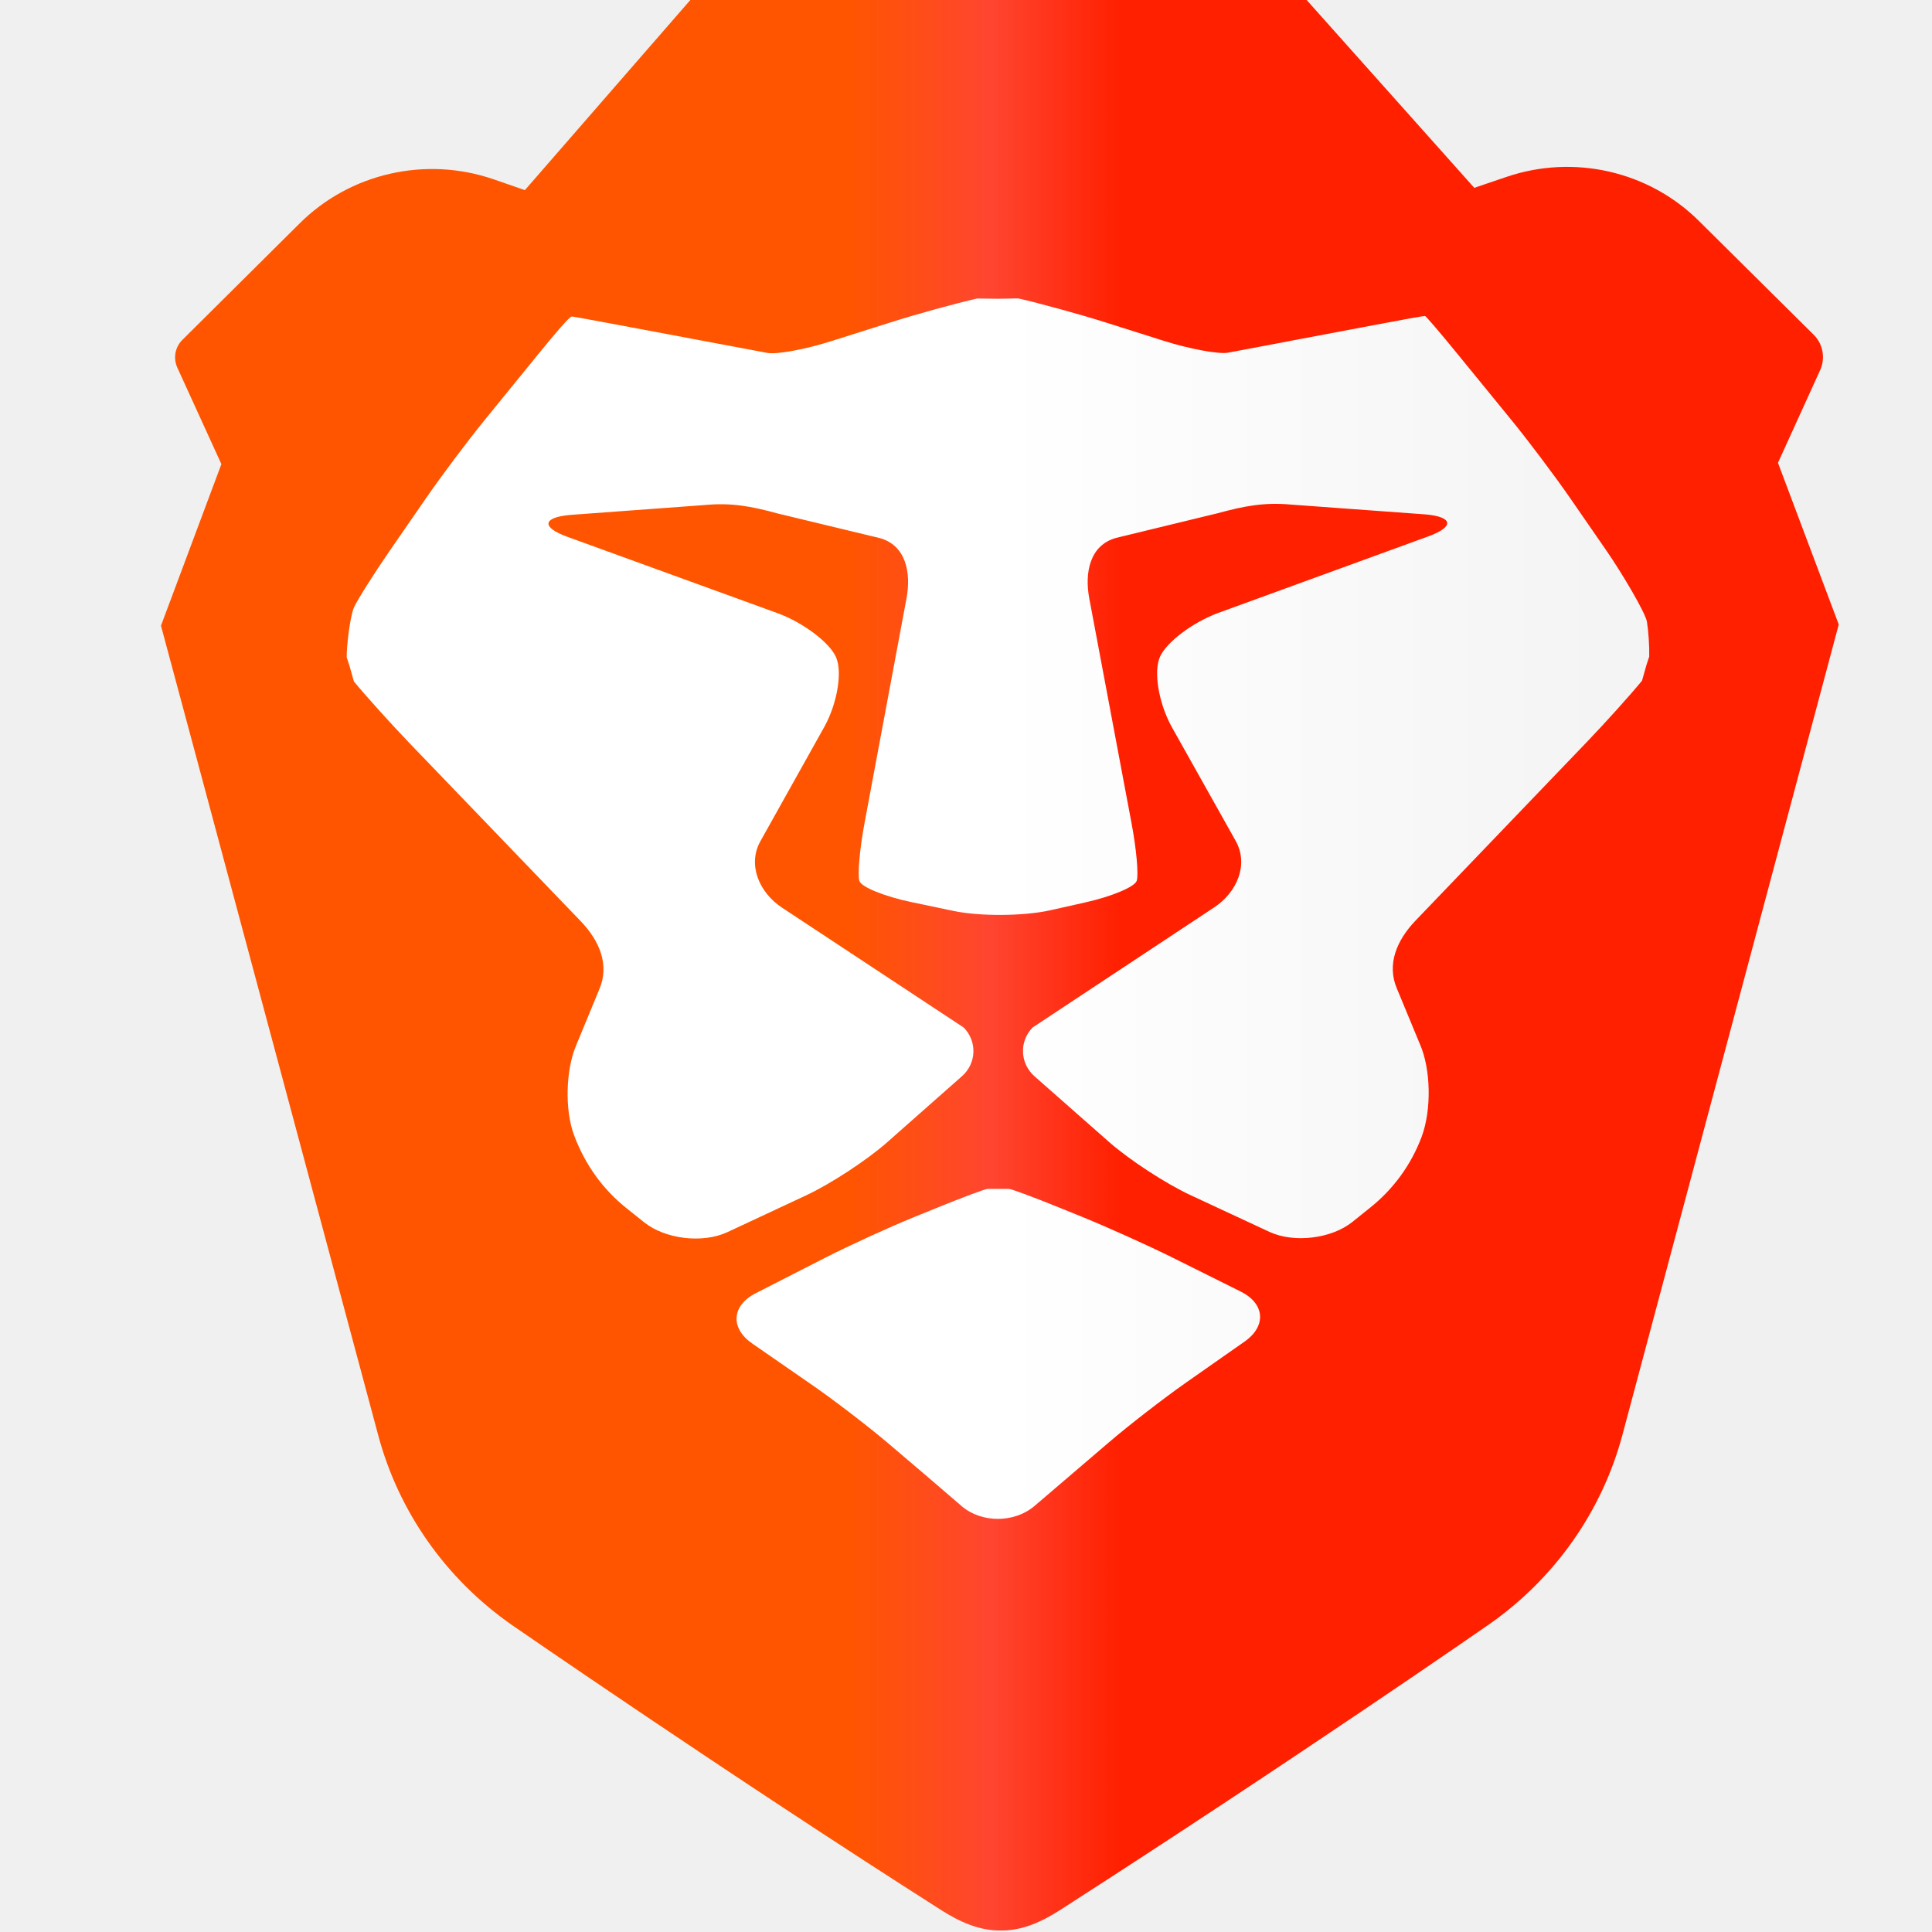
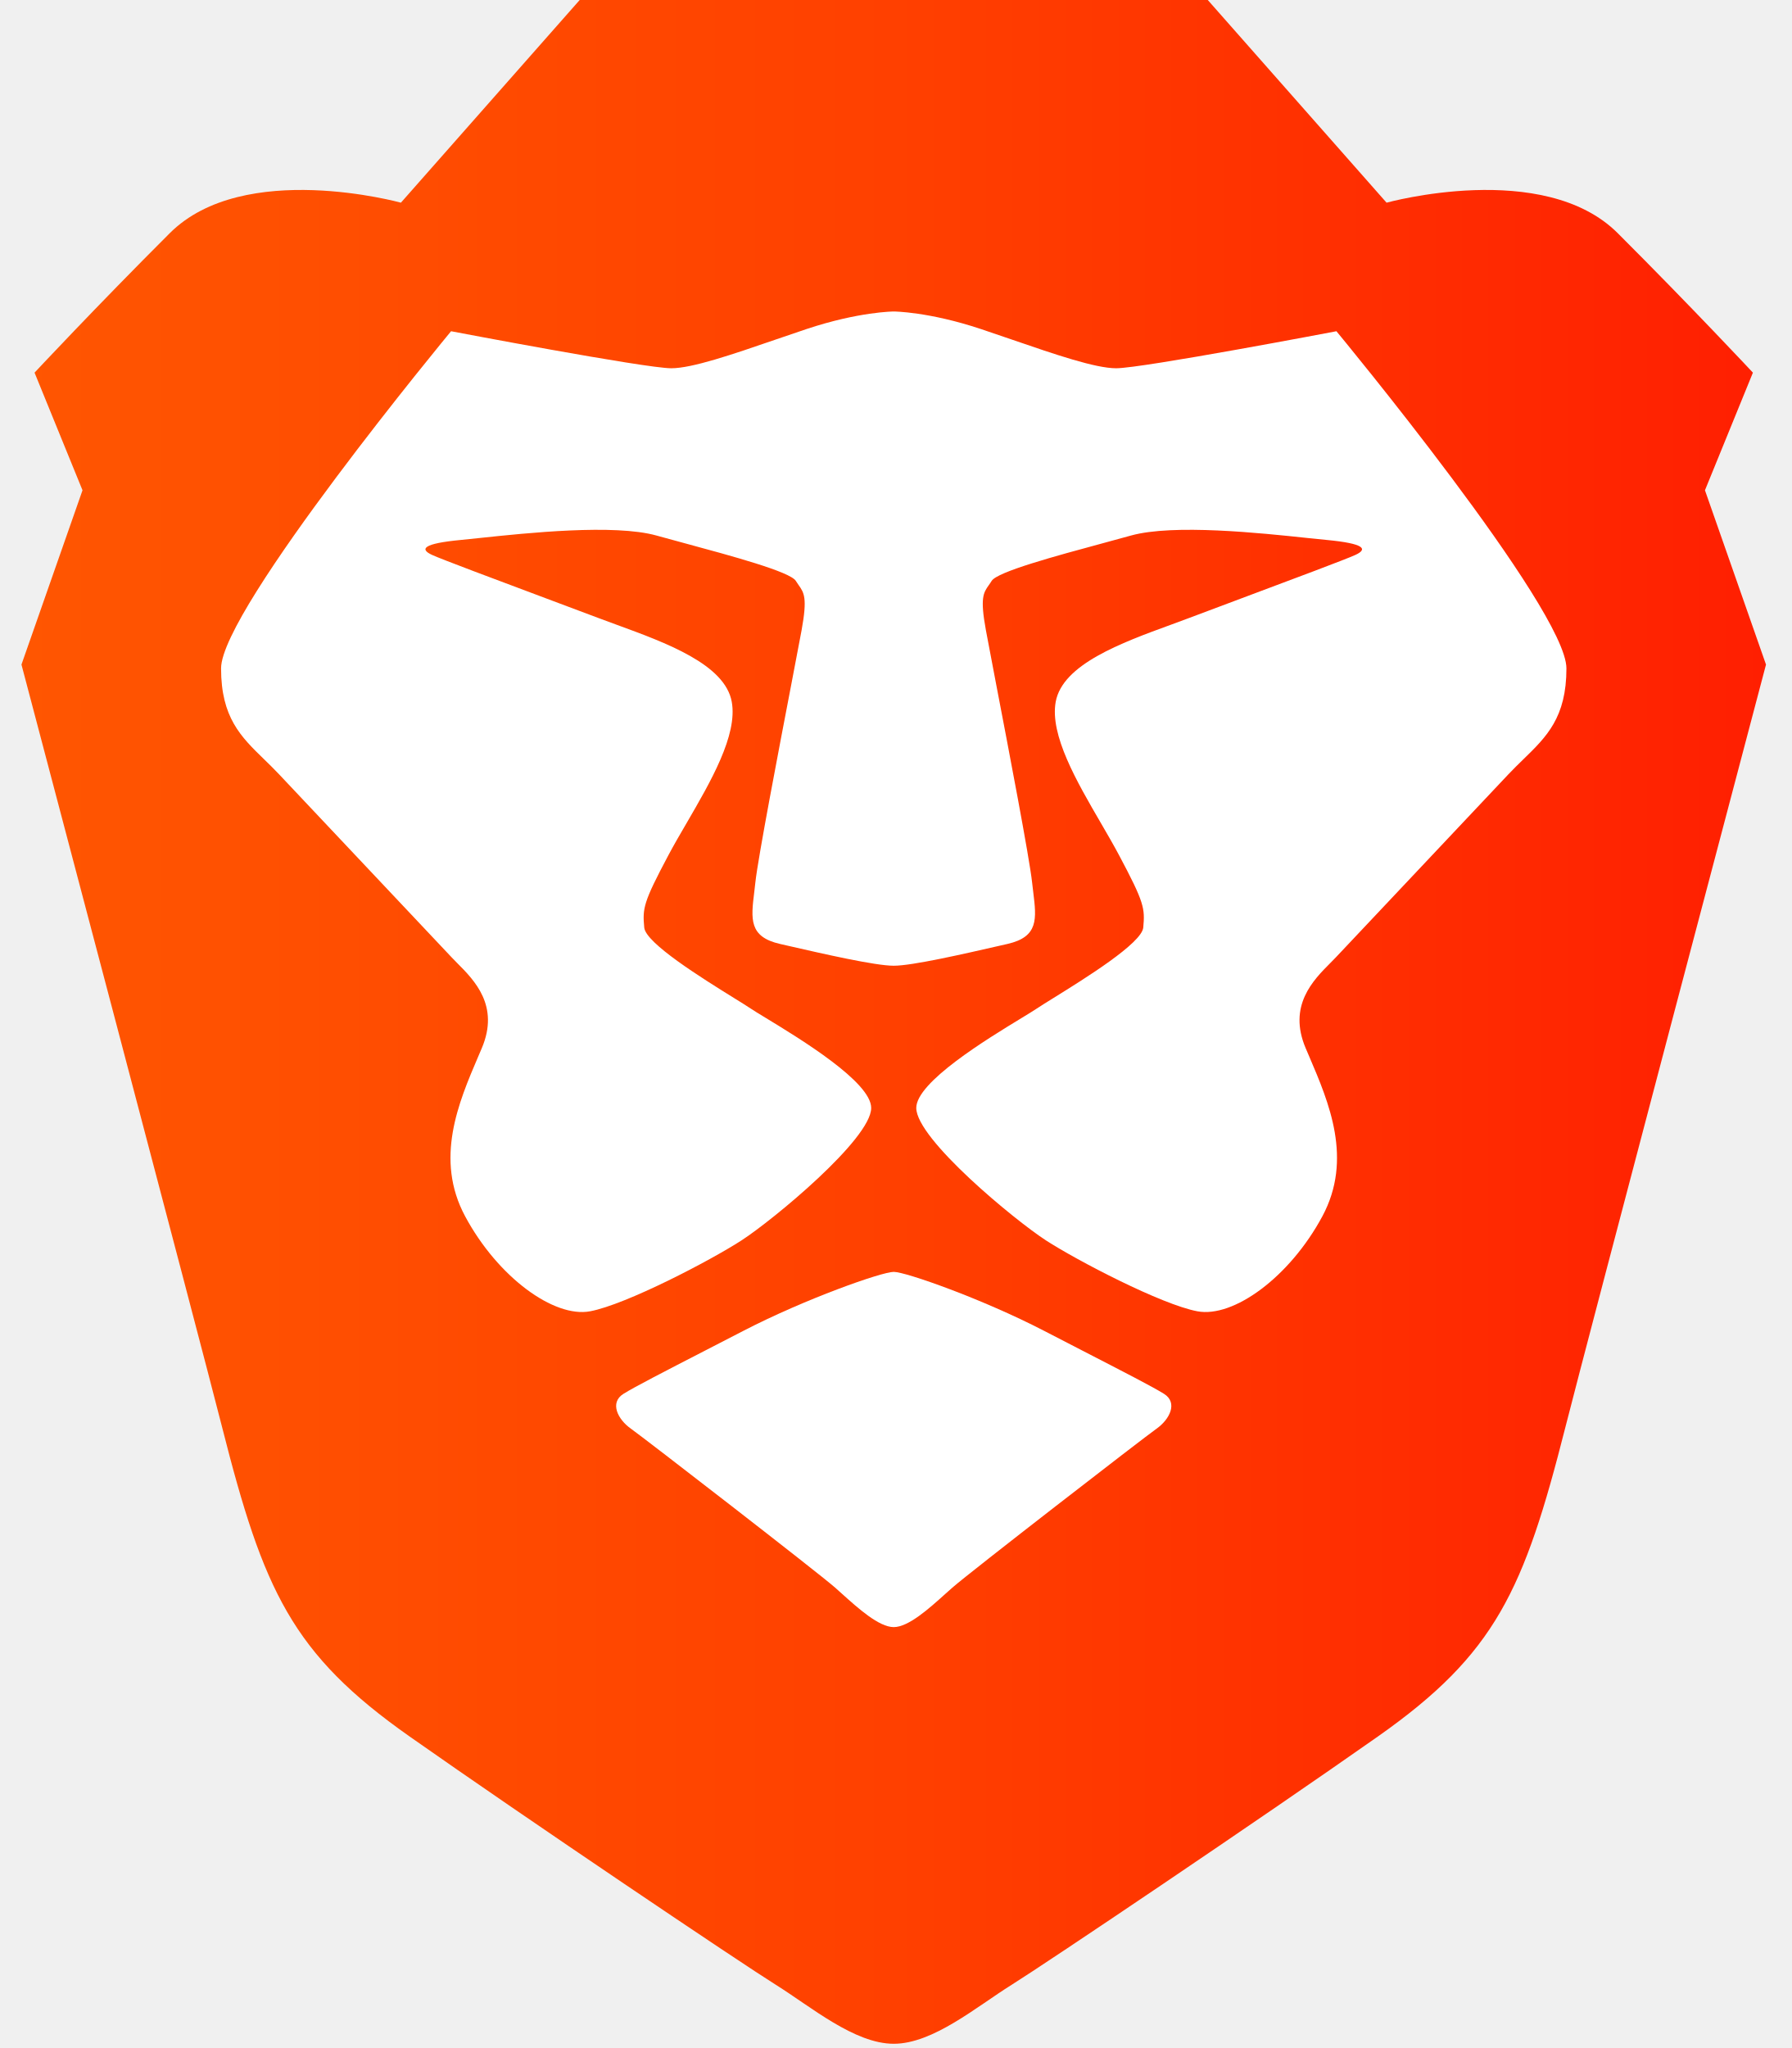
- <svg xmlns="http://www.w3.org/2000/svg" width="22" height="22" viewBox="0 0 22 22" fill="none">
-   <path fill-rule="evenodd" clip-rule="evenodd" d="M20.938 7.111L20.246 5.27L20.727 4.213C20.788 4.076 20.759 3.917 20.652 3.811L19.345 2.515C18.774 1.948 17.921 1.753 17.153 2.015L16.788 2.139L14.879 0L12.071 0L10.292 0L7.861 0L5.977 2.165L5.622 2.042C4.847 1.775 3.984 1.972 3.409 2.547L2.079 3.868C1.993 3.952 1.97 4.079 2.02 4.188L2.521 5.285L1.833 7.125L2.279 8.784L4.307 16.344C4.54 17.216 5.078 17.979 5.826 18.502C5.826 18.502 8.289 20.204 10.718 21.751C10.932 21.887 11.155 21.986 11.395 21.983C11.635 21.986 11.858 21.887 12.071 21.75C14.8 19.996 16.959 18.495 16.959 18.495C17.707 17.971 18.244 17.207 18.476 16.335L20.495 8.772L20.938 7.111Z" fill="url(#paint0_linear)" />
-   <path fill-rule="evenodd" clip-rule="evenodd" d="M18.78 7.476L18.748 7.574L18.698 7.751C18.564 7.915 18.28 8.23 18.068 8.451L16.119 10.483C15.907 10.704 15.787 10.981 15.908 11.26L16.171 11.895C16.292 12.174 16.304 12.636 16.188 12.946C16.07 13.261 15.868 13.54 15.602 13.752L15.399 13.915C15.159 14.107 14.733 14.157 14.454 14.027L13.556 13.609C13.276 13.479 12.859 13.207 12.629 13.004L11.779 12.255C11.614 12.109 11.604 11.857 11.759 11.7L13.827 10.332C14.084 10.162 14.22 9.849 14.074 9.581L13.338 8.269C13.193 8.001 13.134 7.646 13.209 7.479C13.283 7.312 13.581 7.087 13.871 6.98L16.272 6.105C16.562 5.997 16.546 5.887 16.238 5.858L14.704 5.746C14.395 5.718 14.169 5.762 13.871 5.843L12.71 6.125C12.411 6.207 12.348 6.518 12.404 6.816L12.883 9.363C12.94 9.661 12.967 9.961 12.944 10.03C12.922 10.099 12.656 10.21 12.354 10.277L11.957 10.366C11.655 10.433 11.161 10.436 10.858 10.373L10.377 10.272C10.074 10.209 9.808 10.101 9.786 10.032C9.763 9.963 9.79 9.662 9.846 9.364L10.322 6.817C10.378 6.519 10.315 6.208 10.017 6.127L8.855 5.847C8.556 5.765 8.33 5.722 8.022 5.751L6.487 5.864C6.179 5.893 6.164 6.003 6.453 6.11L8.856 6.983C9.146 7.09 9.444 7.314 9.519 7.481C9.594 7.648 9.536 8.003 9.39 8.271L8.656 9.584C8.511 9.851 8.647 10.165 8.904 10.335L10.974 11.701C11.129 11.858 11.12 12.109 10.954 12.255L10.105 13.005C9.875 13.209 9.459 13.481 9.179 13.612L8.282 14.031C8.002 14.161 7.577 14.111 7.337 13.92L7.134 13.758C6.868 13.545 6.664 13.267 6.537 12.927C6.43 12.642 6.441 12.181 6.562 11.901L6.824 11.266C6.945 10.986 6.824 10.709 6.612 10.489L4.66 8.459C4.448 8.238 4.165 7.924 4.03 7.76L3.98 7.583L3.948 7.485C3.945 7.371 3.986 7.009 4.033 6.912C4.08 6.814 4.261 6.529 4.434 6.277L4.852 5.672C5.025 5.421 5.325 5.021 5.518 4.784L6.13 4.032C6.323 3.795 6.487 3.602 6.512 3.604C6.513 3.602 6.763 3.648 7.067 3.705L7.994 3.879C8.298 3.936 8.634 3.999 8.74 4.019C8.846 4.038 9.173 3.978 9.468 3.884L10.135 3.673C10.43 3.579 10.877 3.456 11.128 3.399L11.361 3.402L11.595 3.398C11.846 3.455 12.293 3.578 12.588 3.671L13.255 3.882C13.55 3.975 13.878 4.035 13.983 4.016C14.075 3.999 14.334 3.95 14.599 3.9L14.729 3.875L15.656 3.7C15.96 3.642 16.209 3.597 16.227 3.598C16.235 3.597 16.4 3.789 16.593 4.026L17.206 4.777C17.4 5.014 17.7 5.413 17.874 5.664L18.292 6.269C18.466 6.52 18.737 6.977 18.754 7.08C18.771 7.184 18.783 7.362 18.78 7.476ZM11.488 13.538C11.515 13.538 11.771 13.633 12.057 13.749L12.323 13.857C12.609 13.973 13.069 14.18 13.345 14.317L14.128 14.707C14.404 14.844 14.424 15.101 14.172 15.277L13.504 15.745C13.252 15.922 12.856 16.228 12.624 16.427L11.782 17.147C11.551 17.345 11.176 17.345 10.949 17.149C10.722 16.953 10.346 16.631 10.114 16.435C9.882 16.238 9.485 15.934 9.232 15.76L8.566 15.299C8.313 15.124 8.331 14.866 8.606 14.726L9.393 14.324C9.668 14.184 10.126 13.974 10.412 13.858L10.678 13.75C10.963 13.634 11.22 13.538 11.247 13.538H11.367H11.488Z" fill="url(#paint1_linear)" />
+ <svg xmlns="http://www.w3.org/2000/svg" width="56" height="64" viewBox="0 0 56 64" fill="none">
+   <path fill-rule="evenodd" clip-rule="evenodd" d="M53.292 15.321L54.791 11.645C54.791 11.645 52.883 9.602 50.566 7.287C48.248 4.972 43.34 6.334 43.34 6.334L37.751 3.05176e-05H27.936H18.12L12.531 6.334C12.531 6.334 7.623 4.972 5.306 7.287C2.988 9.602 1.08 11.645 1.08 11.645L2.579 15.321L0.671 20.768C0.671 20.768 6.284 42.005 6.942 44.598C8.237 49.704 9.123 51.679 12.804 54.266C16.485 56.853 23.164 61.347 24.255 62.028C25.346 62.709 26.709 63.868 27.936 63.868C29.163 63.868 30.526 62.709 31.616 62.028C32.707 61.347 39.387 56.853 43.068 54.266C46.748 51.679 47.635 49.704 48.93 44.598C49.587 42.005 55.2 20.768 55.2 20.768L53.292 15.321Z" fill="url(#paint0_linear_34_14765)" />
+   <path d="M34.888 11.508C35.706 11.508 41.773 10.351 41.773 10.351C41.773 10.351 48.962 19.032 48.962 20.887C48.962 22.421 48.343 23.021 47.615 23.729C47.463 23.877 47.306 24.03 47.148 24.197L41.758 29.914C41.704 29.971 41.645 30.031 41.582 30.094C41.044 30.634 40.251 31.43 40.81 32.752C40.848 32.84 40.886 32.93 40.925 33.021C41.538 34.453 42.295 36.22 41.332 38.012C40.307 39.917 38.552 41.189 37.427 40.978C36.303 40.768 33.661 39.389 32.69 38.76C31.719 38.13 28.64 35.594 28.64 34.623C28.64 33.814 30.854 32.468 31.93 31.814C32.144 31.683 32.313 31.581 32.41 31.515C32.521 31.44 32.707 31.325 32.936 31.183C33.917 30.574 35.69 29.474 35.735 28.986C35.79 28.384 35.769 28.208 34.977 26.722C34.809 26.406 34.612 26.068 34.409 25.718C33.655 24.423 32.811 22.973 32.998 21.934C33.209 20.761 35.048 20.089 36.607 19.52C36.801 19.448 36.992 19.379 37.174 19.31C37.629 19.139 38.2 18.925 38.797 18.701C40.353 18.119 42.081 17.473 42.366 17.341C42.761 17.16 42.659 16.986 41.464 16.873C41.306 16.858 41.109 16.837 40.883 16.814C39.404 16.656 36.675 16.367 35.349 16.736C35.088 16.809 34.795 16.888 34.489 16.971C32.998 17.374 31.172 17.868 30.996 18.153C30.966 18.203 30.936 18.245 30.907 18.286C30.739 18.524 30.63 18.68 30.816 19.692C30.871 19.994 30.985 20.587 31.125 21.321C31.537 23.469 32.179 26.819 32.26 27.572C32.271 27.677 32.284 27.778 32.296 27.876C32.399 28.716 32.467 29.275 31.491 29.498C31.41 29.516 31.324 29.536 31.236 29.556C30.134 29.808 28.519 30.179 27.936 30.179C27.352 30.179 25.736 29.808 24.634 29.556C24.546 29.535 24.461 29.516 24.38 29.498C23.404 29.275 23.473 28.716 23.576 27.876C23.588 27.778 23.6 27.677 23.611 27.572C23.692 26.818 24.336 23.459 24.748 21.312C24.888 20.583 25.001 19.993 25.056 19.692C25.241 18.68 25.132 18.524 24.964 18.286C24.936 18.245 24.906 18.203 24.875 18.153C24.7 17.868 22.873 17.374 21.383 16.971C21.076 16.888 20.783 16.809 20.522 16.736C19.196 16.367 16.468 16.656 14.988 16.813C14.762 16.837 14.566 16.858 14.407 16.873C13.212 16.986 13.111 17.16 13.505 17.341C13.79 17.473 15.518 18.119 17.073 18.701C17.67 18.924 18.242 19.138 18.697 19.31C18.88 19.379 19.07 19.448 19.265 19.52C20.823 20.089 22.663 20.761 22.873 21.934C23.06 22.973 22.216 24.423 21.463 25.718C21.259 26.067 21.062 26.406 20.894 26.722C20.103 28.208 20.082 28.384 20.137 28.986C20.181 29.474 21.953 30.573 22.935 31.183C23.164 31.325 23.35 31.44 23.461 31.515C23.558 31.581 23.727 31.683 23.941 31.813C25.017 32.467 27.231 33.814 27.231 34.623C27.231 35.594 24.153 38.13 23.181 38.76C22.21 39.389 19.569 40.768 18.444 40.978C17.32 41.189 15.564 39.917 14.54 38.012C13.577 36.221 14.333 34.453 14.946 33.021C14.985 32.93 15.023 32.84 15.061 32.752C15.62 31.43 14.828 30.634 14.289 30.094C14.226 30.031 14.167 29.971 14.114 29.914L8.723 24.197C8.566 24.03 8.408 23.877 8.256 23.729C7.528 23.022 6.91 22.421 6.91 20.887C6.91 19.032 14.099 10.351 14.099 10.351C14.099 10.351 20.165 11.508 20.983 11.508C21.636 11.508 22.896 11.075 24.21 10.623C24.543 10.508 24.879 10.393 25.209 10.283C26.845 9.738 27.936 9.734 27.936 9.734C27.936 9.734 29.026 9.738 30.662 10.283C30.993 10.393 31.329 10.508 31.661 10.623C32.975 11.075 34.236 11.508 34.888 11.508Z" fill="white" />
+   <path d="M33.847 42.214C35.129 42.874 36.039 43.342 36.383 43.557C36.828 43.835 36.557 44.36 36.151 44.646C35.746 44.932 30.298 49.146 29.77 49.612C29.702 49.671 29.63 49.736 29.555 49.803C29.046 50.262 28.396 50.847 27.936 50.847C27.475 50.847 26.825 50.261 26.315 49.803C26.241 49.736 26.169 49.671 26.102 49.612C25.573 49.146 20.125 44.932 19.72 44.646C19.314 44.36 19.043 43.835 19.488 43.557C19.832 43.342 20.743 42.873 22.027 42.212C22.403 42.019 22.811 41.809 23.247 41.583C25.168 40.59 27.562 39.746 27.936 39.746C28.309 39.746 30.703 40.59 32.625 41.583C33.061 41.809 33.47 42.02 33.847 42.214Z" fill="white" />
  <defs>
-     <linearGradient id="paint0_linear" x1="1.833" y1="22.138" x2="20.938" y2="22.138" gradientUnits="userSpaceOnUse">
-       <stop stop-color="#FF5500" />
-       <stop offset="0.41" stop-color="#FF5500" />
-       <stop offset="0.494" stop-color="#FF4530" />
-       <stop offset="0.572" stop-color="#FF2000" />
-       <stop offset="1" stop-color="#FF2000" />
-     </linearGradient>
-     <linearGradient id="paint1_linear" x1="11.364" y1="20.546" x2="18.301" y2="20.546" gradientUnits="userSpaceOnUse">
-       <stop stop-color="white" />
-       <stop offset="1" stop-color="#F4F4F4" />
+     <linearGradient id="paint0_linear_34_14765" x1="0.671" y1="64.319" x2="55.2" y2="64.319" gradientUnits="userSpaceOnUse">
+       <stop stop-color="#FF5601" />
+       <stop offset="0.5" stop-color="#FF4000" />
+       <stop offset="1" stop-color="#FF1F01" />
    </linearGradient>
  </defs>
</svg>
